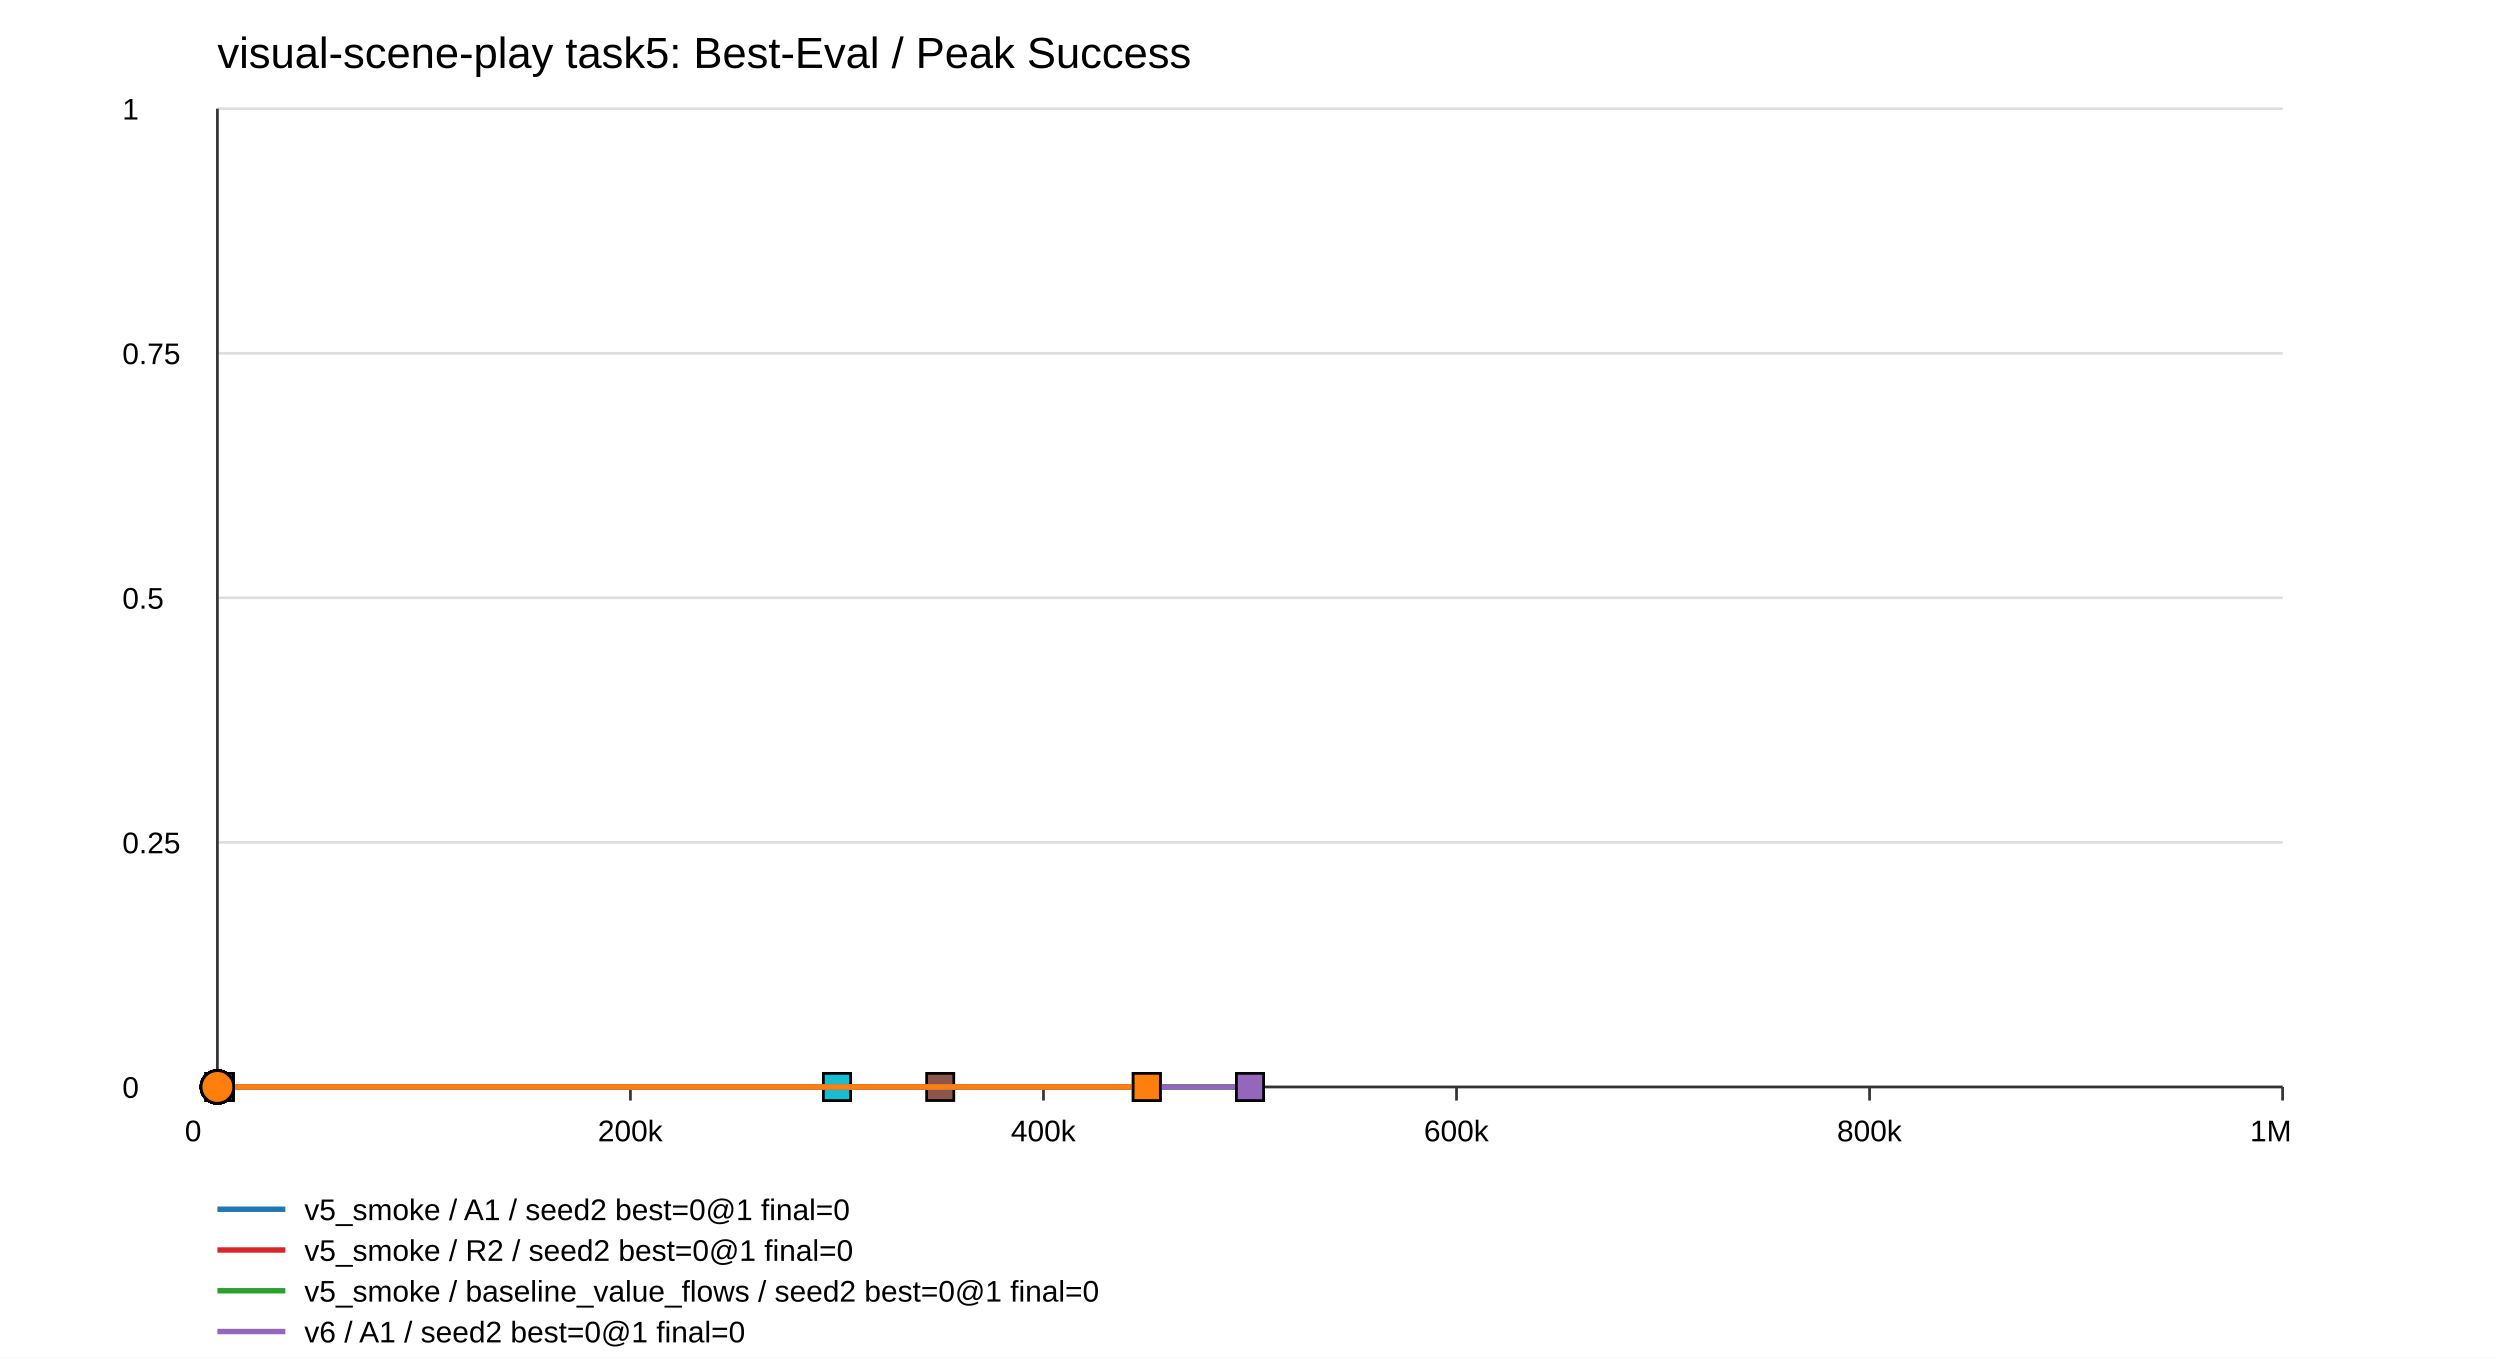
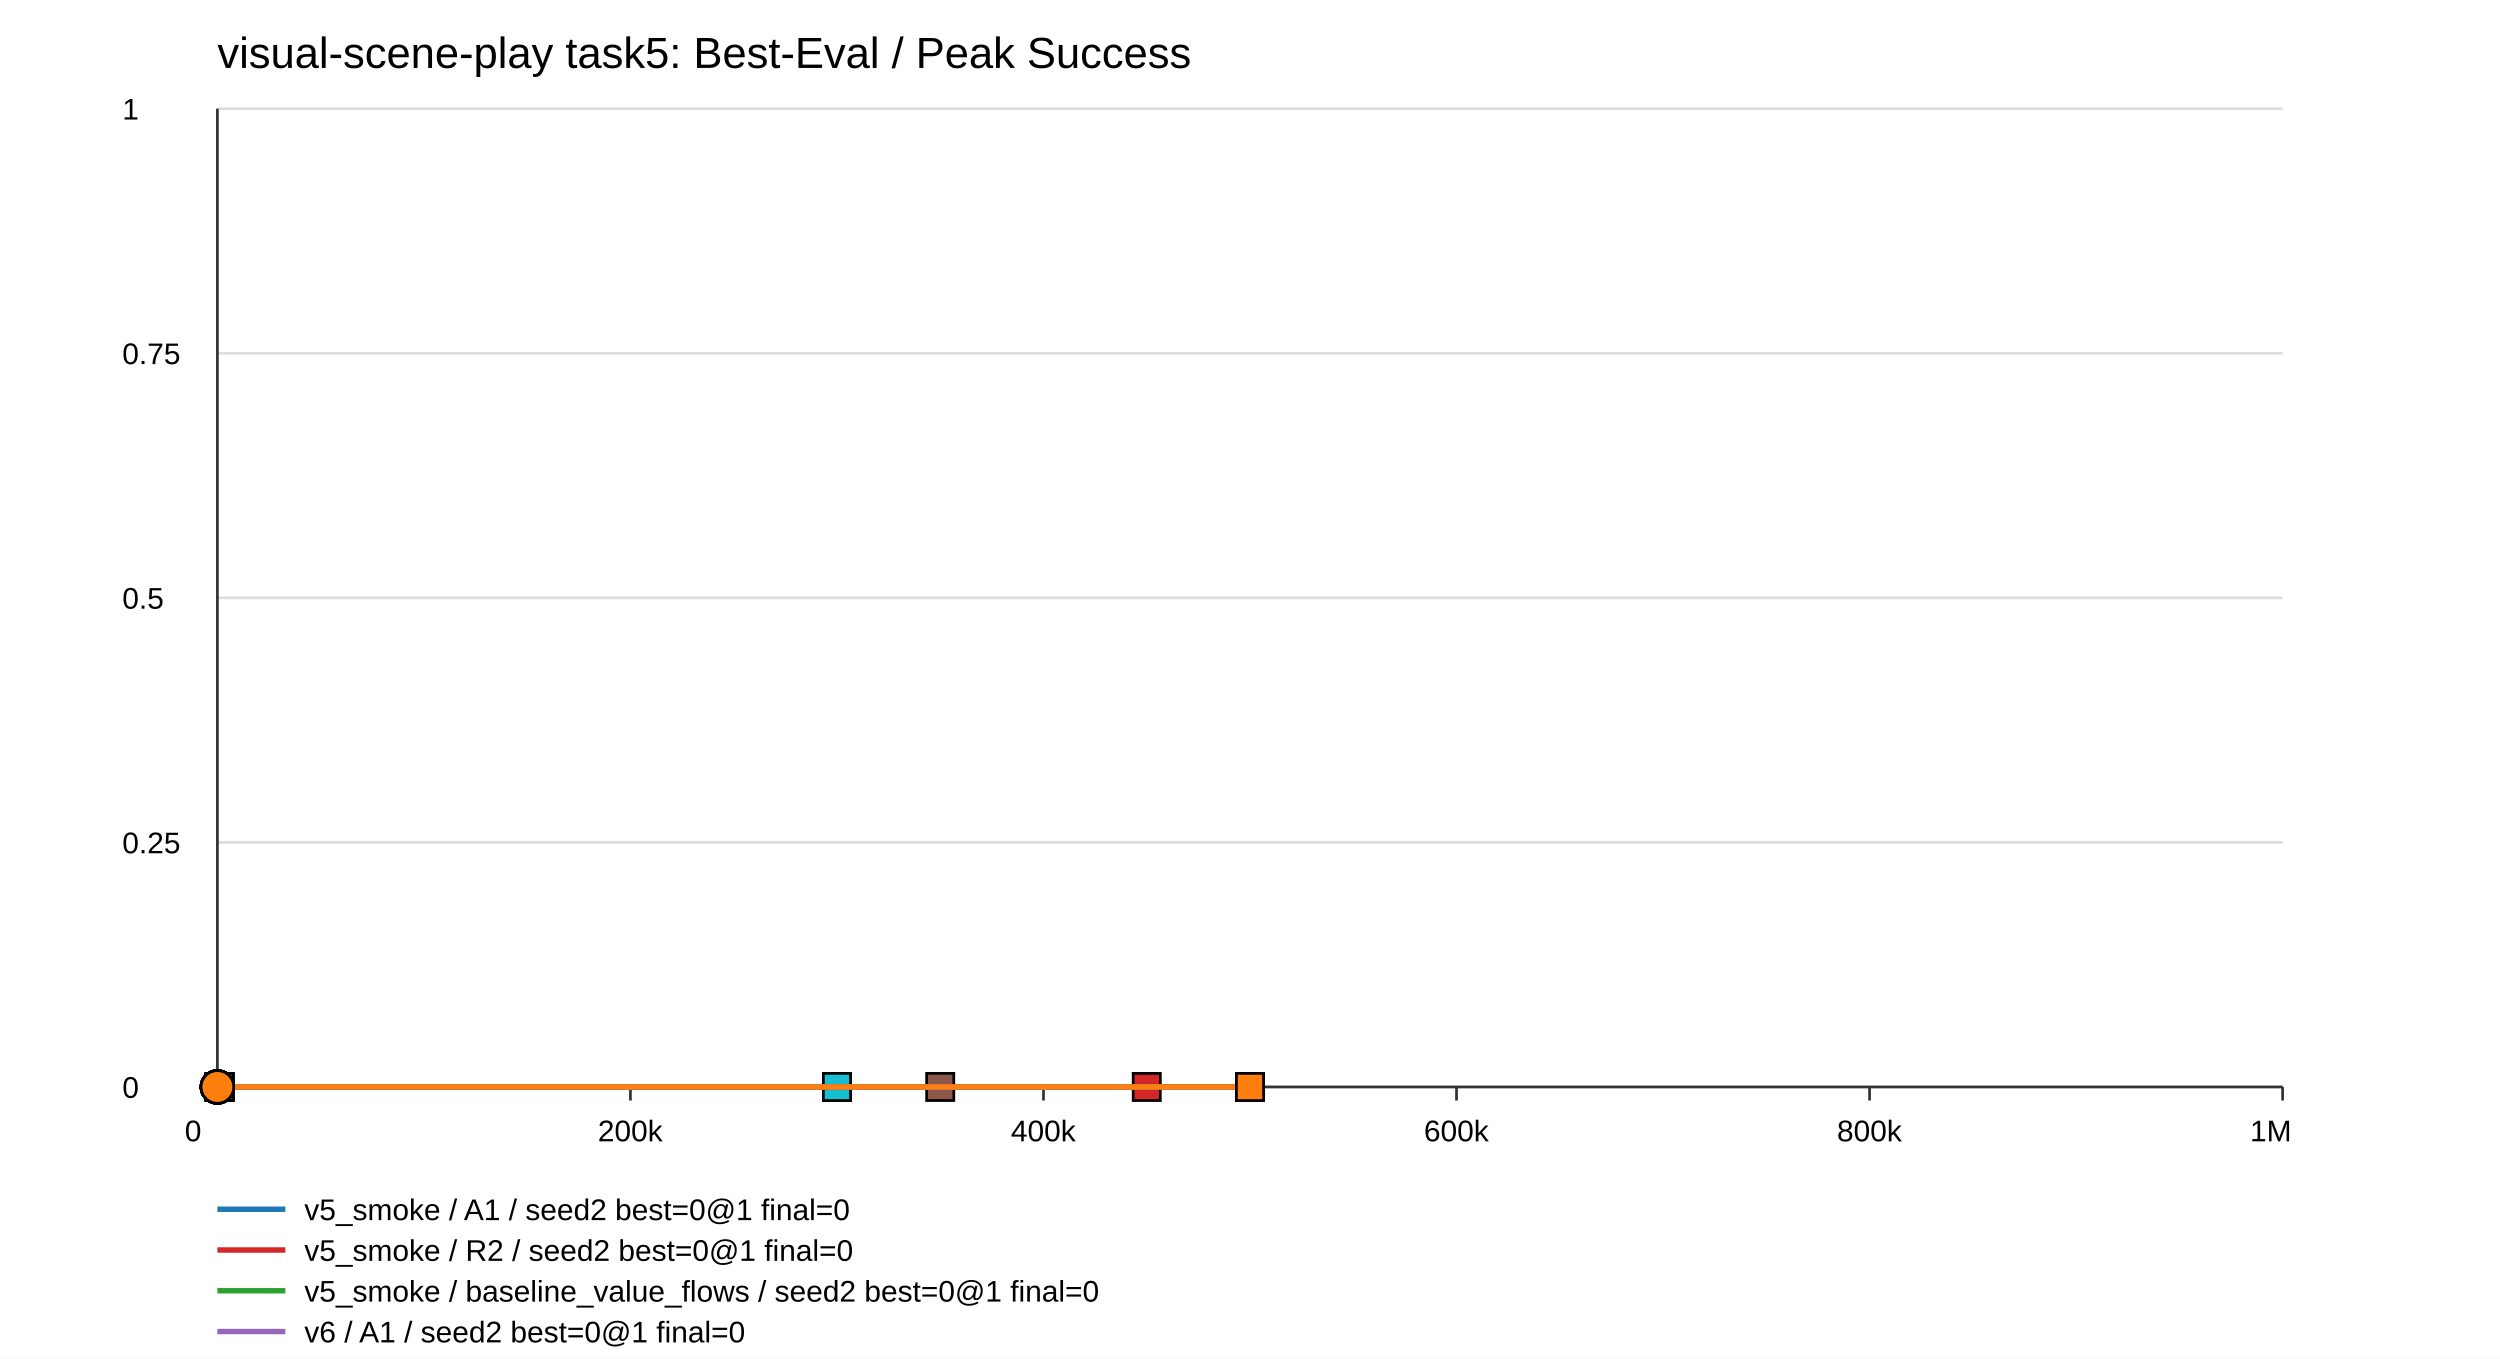
<svg xmlns="http://www.w3.org/2000/svg" width="920" height="500" viewBox="0 0 920 500">
  <rect width="100%" height="100%" fill="white" />
  <text x="80" y="25" font-family="Arial" font-size="16">visual-scene-play task5: Best-Eval / Peak Success</text>
  <line x1="80" y1="400.0" x2="840" y2="400.0" stroke="#ddd" />
  <text x="45" y="404.0" font-family="Arial" font-size="11">0</text>
  <line x1="80" y1="310.0" x2="840" y2="310.0" stroke="#ddd" />
  <text x="45" y="314.0" font-family="Arial" font-size="11">0.25</text>
  <line x1="80" y1="220.0" x2="840" y2="220.0" stroke="#ddd" />
  <text x="45" y="224.0" font-family="Arial" font-size="11">0.5</text>
  <line x1="80" y1="130.0" x2="840" y2="130.0" stroke="#ddd" />
  <text x="45" y="134.0" font-family="Arial" font-size="11">0.75</text>
  <line x1="80" y1="40.0" x2="840" y2="40.0" stroke="#ddd" />
  <text x="45" y="44.0" font-family="Arial" font-size="11">1</text>
  <line x1="80" y1="400" x2="840" y2="400" stroke="#333" />
  <line x1="80" y1="40" x2="80" y2="400" stroke="#333" />
  <line x1="80.0" y1="400" x2="80.0" y2="405" stroke="#333" />
  <text x="68.0" y="420" font-family="Arial" font-size="11">0</text>
  <line x1="232.0" y1="400" x2="232.0" y2="405" stroke="#333" />
  <text x="220.0" y="420" font-family="Arial" font-size="11">200k</text>
  <line x1="384.0" y1="400" x2="384.0" y2="405" stroke="#333" />
  <text x="372.0" y="420" font-family="Arial" font-size="11">400k</text>
  <line x1="536.0" y1="400" x2="536.0" y2="405" stroke="#333" />
  <text x="524.0" y="420" font-family="Arial" font-size="11">600k</text>
  <line x1="688.0" y1="400" x2="688.0" y2="405" stroke="#333" />
  <text x="676.0" y="420" font-family="Arial" font-size="11">800k</text>
  <line x1="840.0" y1="400" x2="840.0" y2="405" stroke="#333" />
  <text x="828.0" y="420" font-family="Arial" font-size="11">1M</text>
  <polyline points="80.0,400.0 80.8,400.0" fill="none" stroke="#1f77b4" stroke-width="2" />
  <circle cx="80.0" cy="400.0" r="6" fill="#1f77b4" stroke="black" />
  <rect x="75.8" y="395.0" width="10" height="10" fill="#1f77b4" stroke="black" />
  <line x1="80" y1="445" x2="105" y2="445" stroke="#1f77b4" stroke-width="2" />
  <text x="112" y="449" font-family="Arial" font-size="11">v5_smoke / A1 / seed2 best=0@1 final=0</text>
  <polyline points="80.0,400.0 80.8,400.0" fill="none" stroke="#d62728" stroke-width="2" />
  <circle cx="80.0" cy="400.0" r="6" fill="#d62728" stroke="black" />
  <rect x="75.8" y="395.0" width="10" height="10" fill="#d62728" stroke="black" />
  <line x1="80" y1="460" x2="105" y2="460" stroke="#d62728" stroke-width="2" />
  <text x="112" y="464" font-family="Arial" font-size="11">v5_smoke / R2 / seed2 best=0@1 final=0</text>
  <polyline points="80.0,400.0 80.8,400.0" fill="none" stroke="#2ca02c" stroke-width="2" />
  <circle cx="80.0" cy="400.0" r="6" fill="#2ca02c" stroke="black" />
  <rect x="75.8" y="395.0" width="10" height="10" fill="#2ca02c" stroke="black" />
  <line x1="80" y1="475" x2="105" y2="475" stroke="#2ca02c" stroke-width="2" />
  <text x="112" y="479" font-family="Arial" font-size="11">v5_smoke / baseline_value_flows / seed2 best=0@1 final=0</text>
  <polyline points="80.0,400.0 80.8,400.0" fill="none" stroke="#9467bd" stroke-width="2" />
  <circle cx="80.0" cy="400.0" r="6" fill="#9467bd" stroke="black" />
  <rect x="75.8" y="395.0" width="10" height="10" fill="#9467bd" stroke="black" />
  <line x1="80" y1="490" x2="105" y2="490" stroke="#9467bd" stroke-width="2" />
  <text x="112" y="494" font-family="Arial" font-size="11">v6 / A1 / seed2 best=0@1 final=0</text>
  <polyline points="80.0,400.0 118.0,400.0 156.0,400.0 194.0,400.0 232.0,400.0 270.0,400.0 308.0,400.0" fill="none" stroke="#ff7f0e" stroke-width="2" />
  <circle cx="80.0" cy="400.0" r="6" fill="#ff7f0e" stroke="black" />
  <rect x="303.0" y="395.0" width="10" height="10" fill="#ff7f0e" stroke="black" />
  <line x1="80" y1="505" x2="105" y2="505" stroke="#ff7f0e" stroke-width="2" />
  <text x="112" y="509" font-family="Arial" font-size="11">v6 / A1 / seed2 best=0@1 final=0</text>
  <polyline points="80.0,400.0 118.0,400.0 156.0,400.0 194.0,400.0 232.0,400.0 270.0,400.0 308.0,400.0" fill="none" stroke="#17becf" stroke-width="2" />
  <circle cx="80.0" cy="400.0" r="6" fill="#17becf" stroke="black" />
  <rect x="303.0" y="395.0" width="10" height="10" fill="#17becf" stroke="black" />
  <line x1="80" y1="520" x2="105" y2="520" stroke="#17becf" stroke-width="2" />
  <text x="112" y="524" font-family="Arial" font-size="11">v6 / R2 / seed2 best=0@1 final=0</text>
  <polyline points="80.0,400.0 118.0,400.0 156.0,400.0 194.0,400.0 232.0,400.0 270.0,400.0 308.0,400.0 346.0,400.0" fill="none" stroke="#8c564b" stroke-width="2" />
  <circle cx="80.0" cy="400.0" r="6" fill="#8c564b" stroke="black" />
  <rect x="341.0" y="395.0" width="10" height="10" fill="#8c564b" stroke="black" />
  <line x1="80" y1="535" x2="105" y2="535" stroke="#8c564b" stroke-width="2" />
  <text x="112" y="539" font-family="Arial" font-size="11">v8p1 / R2_stable_strong / seed2 best=0@1 final=0</text>
  <polyline points="80.0,400.0 118.0,400.0 156.0,400.0 194.0,400.0 232.0,400.0 270.0,400.0 308.0,400.0 346.0,400.0 384.0,400.0 422.0,400.0 460.0,400.0" fill="none" stroke="#e377c2" stroke-width="2" />
  <circle cx="80.0" cy="400.0" r="6" fill="#e377c2" stroke="black" />
  <rect x="455.0" y="395.0" width="10" height="10" fill="#e377c2" stroke="black" />
  <line x1="80" y1="550" x2="105" y2="550" stroke="#e377c2" stroke-width="2" />
  <text x="112" y="554" font-family="Arial" font-size="11">v8p1 / R2_stable_strong / seed2 best=0@1 final=0</text>
  <polyline points="80.0,400.0 118.0,400.0 156.0,400.0 194.0,400.0 232.0,400.0 270.0,400.0 308.0,400.0 346.0,400.0 384.0,400.0 422.0,400.0 460.0,400.0" fill="none" stroke="#1f77b4" stroke-width="2" />
  <circle cx="80.0" cy="400.0" r="6" fill="#1f77b4" stroke="black" />
  <rect x="455.0" y="395.0" width="10" height="10" fill="#1f77b4" stroke="black" />
  <line x1="80" y1="565" x2="105" y2="565" stroke="#1f77b4" stroke-width="2" />
  <text x="112" y="569" font-family="Arial" font-size="11">v8p1 / R2_stable_strong / seed3 best=0@1 final=0</text>
  <polyline points="80.0,400.0 118.0,400.0 156.0,400.0 194.0,400.0 232.0,400.0 270.0,400.0 308.0,400.0 346.0,400.0 384.0,400.0 422.0,400.0" fill="none" stroke="#d62728" stroke-width="2" />
  <circle cx="80.0" cy="400.0" r="6" fill="#d62728" stroke="black" />
  <rect x="417.0" y="395.0" width="10" height="10" fill="#d62728" stroke="black" />
  <line x1="80" y1="580" x2="105" y2="580" stroke="#d62728" stroke-width="2" />
  <text x="112" y="584" font-family="Arial" font-size="11">v8p1 / R2_stable_strong / seed4 best=0@1 final=0</text>
  <polyline points="80.0,400.0 118.0,400.0 156.0,400.0 194.0,400.0 232.0,400.0 270.0,400.0 308.0,400.0 346.0,400.0 384.0,400.0 422.0,400.0 460.0,400.0" fill="none" stroke="#2ca02c" stroke-width="2" />
  <circle cx="80.0" cy="400.0" r="6" fill="#2ca02c" stroke="black" />
  <rect x="455.0" y="395.0" width="10" height="10" fill="#2ca02c" stroke="black" />
  <line x1="80" y1="595" x2="105" y2="595" stroke="#2ca02c" stroke-width="2" />
  <text x="112" y="599" font-family="Arial" font-size="11">v8p1 / R2_stable_strong / seed5 best=0@1 final=0</text>
  <polyline points="80.0,400.0 118.0,400.0 156.0,400.0 194.0,400.0 232.0,400.0 270.0,400.0 308.0,400.0 346.0,400.0 384.0,400.0 422.0,400.0 460.0,400.0" fill="none" stroke="#9467bd" stroke-width="2" />
  <circle cx="80.0" cy="400.0" r="6" fill="#9467bd" stroke="black" />
  <rect x="455.0" y="395.0" width="10" height="10" fill="#9467bd" stroke="black" />
  <line x1="80" y1="610" x2="105" y2="610" stroke="#9467bd" stroke-width="2" />
  <text x="112" y="614" font-family="Arial" font-size="11">v8p1 / R2_stable_strong / seed6 best=0@1 final=0</text>
-   <polyline points="80.0,400.0 118.0,400.0 156.0,400.0 194.0,400.0 232.0,400.0 270.0,400.0 308.0,400.0 346.0,400.0 384.0,400.0 422.0,400.0" fill="none" stroke="#ff7f0e" stroke-width="2" />
+   <polyline points="80.0,400.0 118.0,400.0 156.0,400.0 194.0,400.0 232.0,400.0 270.0,400.0 308.0,400.0 346.0,400.0 384.0,400.0 422.0,400.0 460.0,400.0" fill="none" stroke="#ff7f0e" stroke-width="2" />
  <circle cx="80.0" cy="400.0" r="6" fill="#ff7f0e" stroke="black" />
-   <rect x="417.0" y="395.0" width="10" height="10" fill="#ff7f0e" stroke="black" />
+   <rect x="455.0" y="395.0" width="10" height="10" fill="#ff7f0e" stroke="black" />
  <line x1="80" y1="625" x2="105" y2="625" stroke="#ff7f0e" stroke-width="2" />
  <text x="112" y="629" font-family="Arial" font-size="11">v8p1 / R2_stable_strong / seed7 best=0@1 final=0</text>
</svg>
